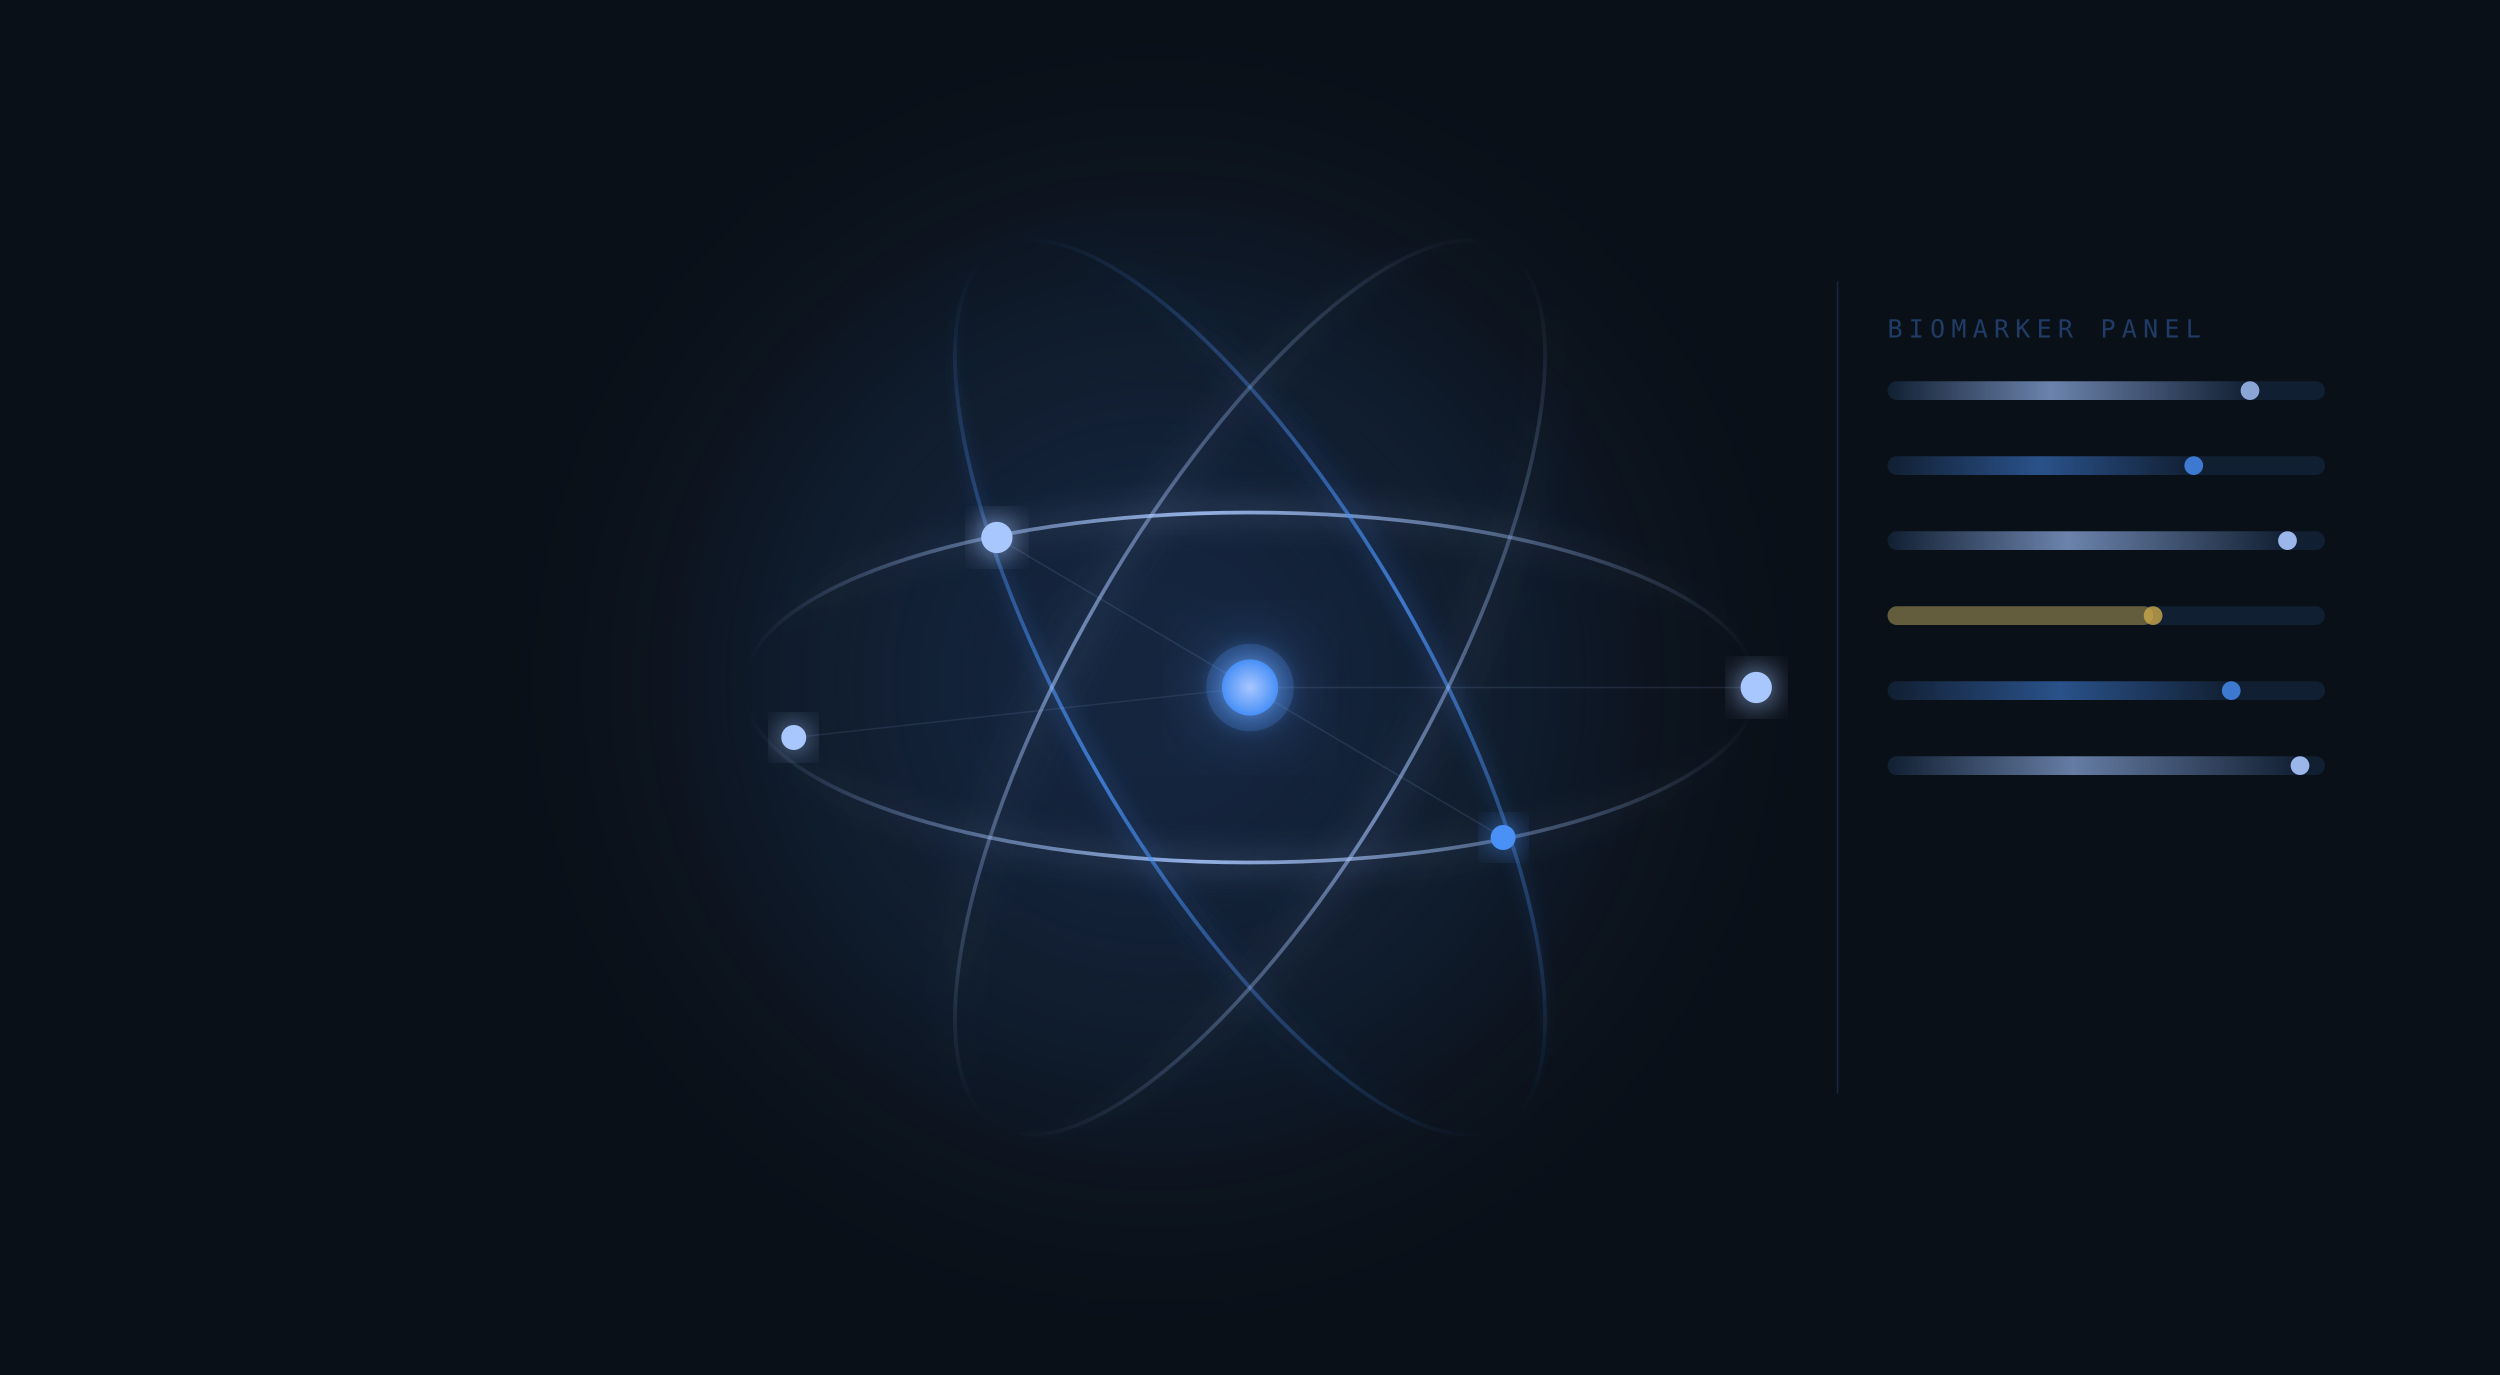
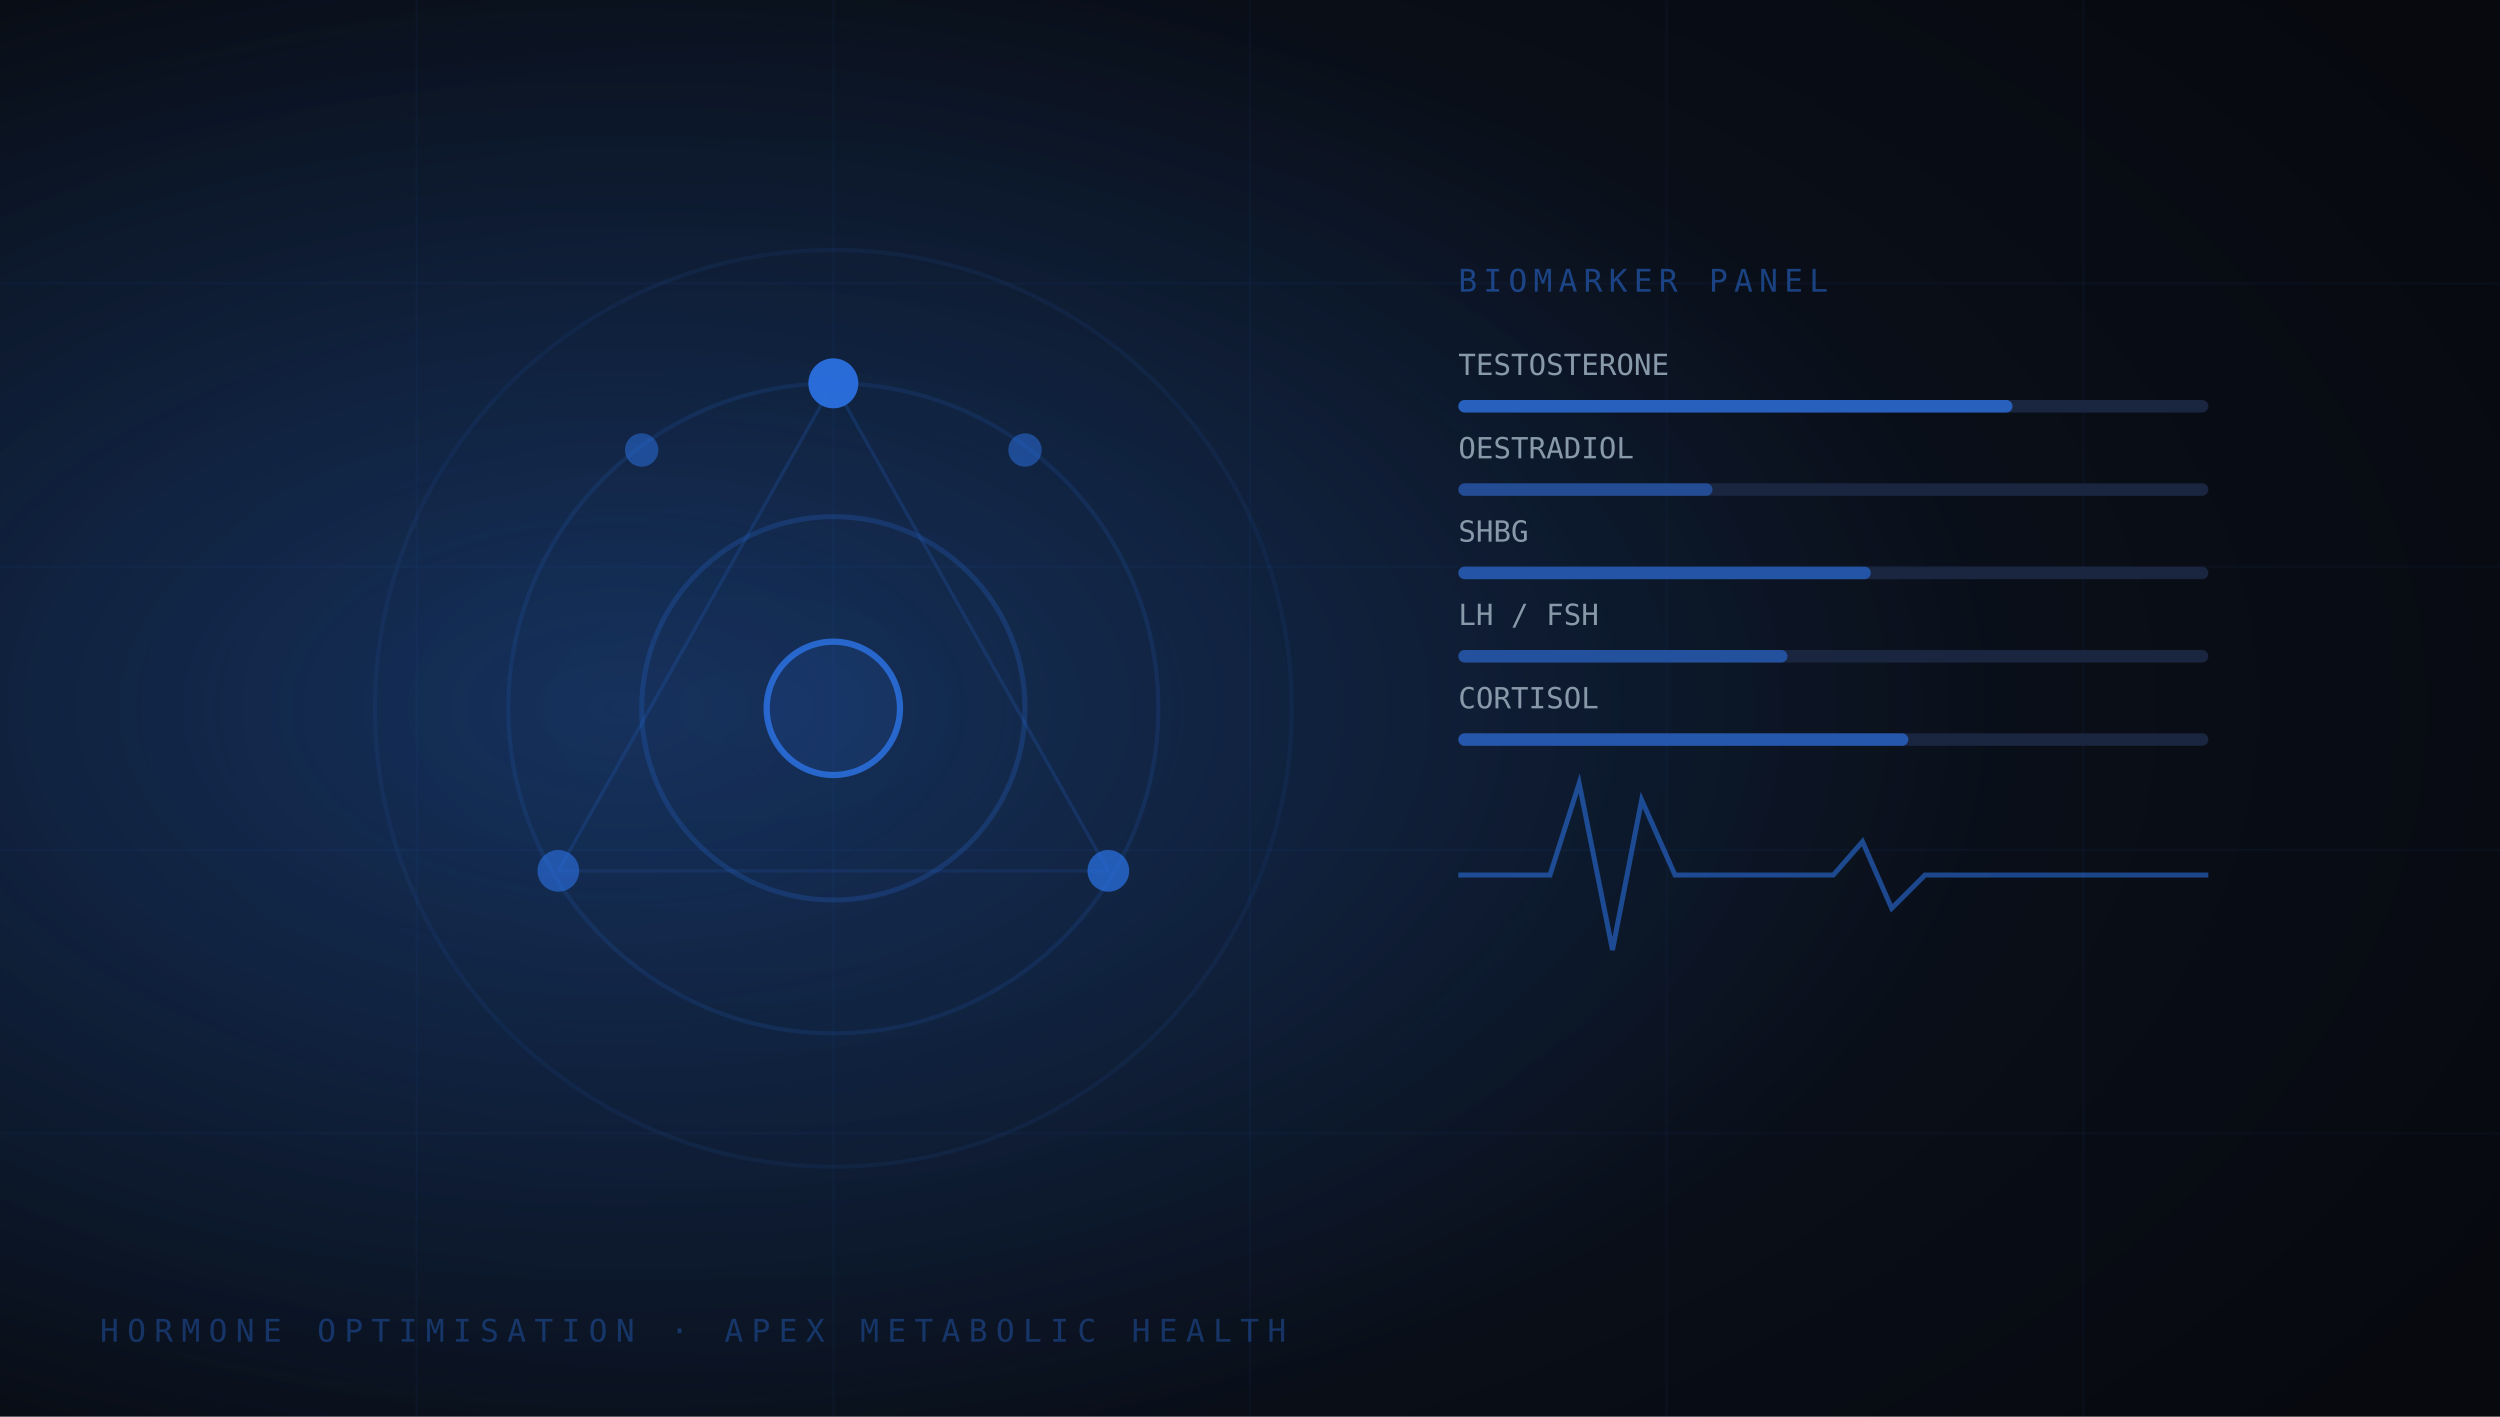
- <svg xmlns="http://www.w3.org/2000/svg" viewBox="0 0 800 440">
+ <svg xmlns="http://www.w3.org/2000/svg" viewBox="0 0 600 340">
  <defs>
-     <filter id="glow" x="-50%" y="-50%" width="200%" height="200%">
-       <feGaussianBlur stdDeviation="5" result="blur" />
-       <feMerge>
-         <feMergeNode in="blur" />
-         <feMergeNode in="SourceGraphic" />
-       </feMerge>
-     </filter>
-     <filter id="softglow" x="-50%" y="-50%" width="200%" height="200%">
-       <feGaussianBlur stdDeviation="12" result="blur" />
-       <feMerge>
-         <feMergeNode in="blur" />
-         <feMergeNode in="SourceGraphic" />
-       </feMerge>
-     </filter>
-     <filter id="heavyblur" x="-50%" y="-50%" width="200%" height="200%">
-       <feGaussianBlur stdDeviation="30" />
-     </filter>
-     <radialGradient id="nucleus" cx="50%" cy="50%" r="50%">
-       <stop offset="0%" stop-color="#a9c7ff" />
-       <stop offset="100%" stop-color="#4890f7" />
+     <radialGradient id="bg" cx="30%" cy="50%" r="80%">
+       <stop offset="0%" stop-color="#0d1828" />
+       <stop offset="100%" stop-color="#07090f" />
    </radialGradient>
-     <linearGradient id="og1" x1="0%" y1="0%" x2="100%" y2="0%">
-       <stop offset="0%" stop-color="#a9c7ff" stop-opacity="0" />
-       <stop offset="45%" stop-color="#a9c7ff" stop-opacity="0.85" />
-       <stop offset="100%" stop-color="#a9c7ff" stop-opacity="0" />
-     </linearGradient>
-     <linearGradient id="og2" x1="0%" y1="0%" x2="100%" y2="0%">
-       <stop offset="0%" stop-color="#4890f7" stop-opacity="0" />
-       <stop offset="50%" stop-color="#4890f7" stop-opacity="0.75" />
-       <stop offset="100%" stop-color="#4890f7" stop-opacity="0" />
-     </linearGradient>
-     <linearGradient id="og3" x1="0%" y1="0%" x2="100%" y2="0%">
-       <stop offset="0%" stop-color="#a9c7ff" stop-opacity="0" />
-       <stop offset="55%" stop-color="#a9c7ff" stop-opacity="0.6" />
-       <stop offset="100%" stop-color="#a9c7ff" stop-opacity="0" />
-     </linearGradient>
+     <radialGradient id="glow" cx="25%" cy="50%" r="55%">
+       <stop offset="0%" stop-color="#2C74E8" stop-opacity="0.28" />
+       <stop offset="100%" stop-color="#2C74E8" stop-opacity="0" />
+     </radialGradient>
  </defs>
-   <rect width="800" height="440" fill="#0a1018" />
-   <circle cx="370" cy="218" r="150" fill="#4890f7" opacity="0.1" filter="url(#heavyblur)" />
-   <circle cx="370" cy="218" r="80" fill="#4890f7" opacity="0.08" filter="url(#heavyblur)" />
-   <ellipse cx="400" cy="220" rx="162" ry="56" fill="none" stroke="url(#og1)" stroke-width="1.2" filter="url(#glow)" />
-   <ellipse cx="400" cy="220" rx="162" ry="56" fill="none" stroke="url(#og2)" stroke-width="1.2" transform="rotate(60,400,220)" filter="url(#glow)" />
-   <ellipse cx="400" cy="220" rx="162" ry="56" fill="none" stroke="url(#og3)" stroke-width="1.2" transform="rotate(120,400,220)" filter="url(#glow)" />
-   <line x1="562" y1="220" x2="400" y2="220" stroke="#a9c7ff" stroke-width="0.5" opacity="0.12" />
-   <line x1="319" y1="172" x2="400" y2="220" stroke="#a9c7ff" stroke-width="0.5" opacity="0.12" />
-   <line x1="481" y1="268" x2="400" y2="220" stroke="#a9c7ff" stroke-width="0.5" opacity="0.12" />
-   <line x1="254" y1="236" x2="400" y2="220" stroke="#a9c7ff" stroke-width="0.5" opacity="0.1" />
-   <circle cx="400" cy="220" r="14" fill="#4890f7" opacity="0.3" filter="url(#softglow)" />
-   <circle cx="400" cy="220" r="9" fill="url(#nucleus)" filter="url(#glow)" />
-   <circle cx="562" cy="220" r="5" fill="#a9c7ff" filter="url(#glow)" />
-   <circle cx="319" cy="172" r="5" fill="#a9c7ff" filter="url(#glow)" />
-   <circle cx="481" cy="268" r="4" fill="#4890f7" filter="url(#glow)" />
-   <circle cx="254" cy="236" r="4" fill="#a9c7ff" filter="url(#glow)" />
-   <line x1="588" y1="90" x2="588" y2="350" stroke="#4890f7" stroke-width="0.5" opacity="0.18" />
-   <rect x="604" y="122" width="140" height="6" rx="3" fill="rgba(72,144,247,0.12)" />
-   <rect x="604" y="122" width="116" height="6" rx="3" fill="url(#og1)" opacity="0.7" />
-   <circle cx="720" cy="125" r="3" fill="#a9c7ff" opacity="0.8" />
-   <rect x="604" y="146" width="140" height="6" rx="3" fill="rgba(72,144,247,0.12)" />
-   <rect x="604" y="146" width="98" height="6" rx="3" fill="url(#og2)" opacity="0.6" />
-   <circle cx="702" cy="149" r="3" fill="#4890f7" opacity="0.8" />
-   <rect x="604" y="170" width="140" height="6" rx="3" fill="rgba(72,144,247,0.12)" />
-   <rect x="604" y="170" width="128" height="6" rx="3" fill="url(#og1)" opacity="0.7" />
-   <circle cx="732" cy="173" r="3" fill="#a9c7ff" opacity="0.9" />
-   <rect x="604" y="194" width="140" height="6" rx="3" fill="rgba(72,144,247,0.12)" />
-   <rect x="604" y="194" width="85" height="6" rx="3" fill="#c9a84c" opacity="0.45" />
-   <circle cx="689" cy="197" r="3" fill="#c9a84c" opacity="0.8" />
-   <rect x="604" y="218" width="140" height="6" rx="3" fill="rgba(72,144,247,0.12)" />
-   <rect x="604" y="218" width="110" height="6" rx="3" fill="url(#og2)" opacity="0.6" />
-   <circle cx="714" cy="221" r="3" fill="#4890f7" opacity="0.8" />
-   <rect x="604" y="242" width="140" height="6" rx="3" fill="rgba(72,144,247,0.12)" />
-   <rect x="604" y="242" width="132" height="6" rx="3" fill="url(#og1)" opacity="0.65" />
-   <circle cx="736" cy="245" r="3" fill="#a9c7ff" opacity="0.9" />
-   <text x="604" y="108" font-family="monospace" font-size="8" fill="rgba(72,144,247,0.35)" letter-spacing="2">BIOMARKER PANEL</text>
+   <rect width="600" height="340" fill="url(#bg)" />
+   <rect width="600" height="340" fill="url(#glow)" />
+   <g stroke="#2C74E8" stroke-opacity="0.05" stroke-width="0.5">
+     <line x1="0" y1="68" x2="600" y2="68" />
+     <line x1="0" y1="136" x2="600" y2="136" />
+     <line x1="0" y1="204" x2="600" y2="204" />
+     <line x1="0" y1="272" x2="600" y2="272" />
+     <line x1="100" y1="0" x2="100" y2="340" />
+     <line x1="200" y1="0" x2="200" y2="340" />
+     <line x1="300" y1="0" x2="300" y2="340" />
+     <line x1="400" y1="0" x2="400" y2="340" />
+     <line x1="500" y1="0" x2="500" y2="340" />
+   </g>
+   <circle cx="200" cy="170" r="110" fill="none" stroke="#2C74E8" stroke-opacity="0.08" stroke-width="1" />
+   <circle cx="200" cy="170" r="78" fill="none" stroke="#2C74E8" stroke-opacity="0.13" stroke-width="1" />
+   <circle cx="200" cy="170" r="46" fill="none" stroke="#2C74E8" stroke-opacity="0.22" stroke-width="1.2" />
+   <circle cx="200" cy="170" r="16" fill="#2C74E8" fill-opacity="0.12" stroke="#2C74E8" stroke-opacity="0.8" stroke-width="1.5" />
+   <circle cx="200" cy="92" r="6" fill="#2C74E8" fill-opacity="0.9" />
+   <circle cx="266" cy="209" r="5" fill="#2C74E8" fill-opacity="0.7" />
+   <circle cx="134" cy="209" r="5" fill="#2C74E8" fill-opacity="0.6" />
+   <circle cx="246" cy="108" r="4" fill="#2C74E8" fill-opacity="0.5" />
+   <circle cx="154" cy="108" r="4" fill="#2C74E8" fill-opacity="0.5" />
+   <line x1="200" y1="92" x2="266" y2="209" stroke="#2C74E8" stroke-opacity="0.18" stroke-width="0.8" />
+   <line x1="200" y1="92" x2="134" y2="209" stroke="#2C74E8" stroke-opacity="0.18" stroke-width="0.8" />
+   <line x1="266" y1="209" x2="134" y2="209" stroke="#2C74E8" stroke-opacity="0.12" stroke-width="0.8" />
+   <g transform="translate(350,70)">
+     <text font-family="monospace" font-size="7.5" fill="#2C74E8" fill-opacity="0.5" letter-spacing="1.5">BIOMARKER PANEL</text>
+     <g transform="translate(0,20)">
+       <text font-family="monospace" font-size="7" fill="#8899aa">TESTOSTERONE</text>
+       <rect x="0" y="6" width="180" height="3" rx="1.5" fill="#1a2540" />
+       <rect x="0" y="6" width="133" height="3" rx="1.5" fill="#2C74E8" fill-opacity="0.75" />
+     </g>
+     <g transform="translate(0,40)">
+       <text font-family="monospace" font-size="7" fill="#8899aa">OESTRADIOL</text>
+       <rect x="0" y="6" width="180" height="3" rx="1.5" fill="#1a2540" />
+       <rect x="0" y="6" width="61" height="3" rx="1.5" fill="#2C74E8" fill-opacity="0.5" />
+     </g>
+     <g transform="translate(0,60)">
+       <text font-family="monospace" font-size="7" fill="#8899aa">SHBG</text>
+       <rect x="0" y="6" width="180" height="3" rx="1.5" fill="#1a2540" />
+       <rect x="0" y="6" width="99" height="3" rx="1.5" fill="#2C74E8" fill-opacity="0.6" />
+     </g>
+     <g transform="translate(0,80)">
+       <text font-family="monospace" font-size="7" fill="#8899aa">LH / FSH</text>
+       <rect x="0" y="6" width="180" height="3" rx="1.5" fill="#1a2540" />
+       <rect x="0" y="6" width="79" height="3" rx="1.5" fill="#2C74E8" fill-opacity="0.55" />
+     </g>
+     <g transform="translate(0,100)">
+       <text font-family="monospace" font-size="7" fill="#8899aa">CORTISOL</text>
+       <rect x="0" y="6" width="180" height="3" rx="1.5" fill="#1a2540" />
+       <rect x="0" y="6" width="108" height="3" rx="1.5" fill="#2C74E8" fill-opacity="0.65" />
+     </g>
+     <polyline points="0,140 22,140 29,118 37,158 44,122 52,140 90,140 97,132 104,148 112,140 180,140" fill="none" stroke="#2C74E8" stroke-opacity="0.55" stroke-width="1.2" />
+   </g>
+   <text x="24" y="322" font-family="monospace" font-size="7.5" fill="#2C74E8" fill-opacity="0.35" letter-spacing="2">HORMONE OPTIMISATION · APEX METABOLIC HEALTH</text>
</svg>
